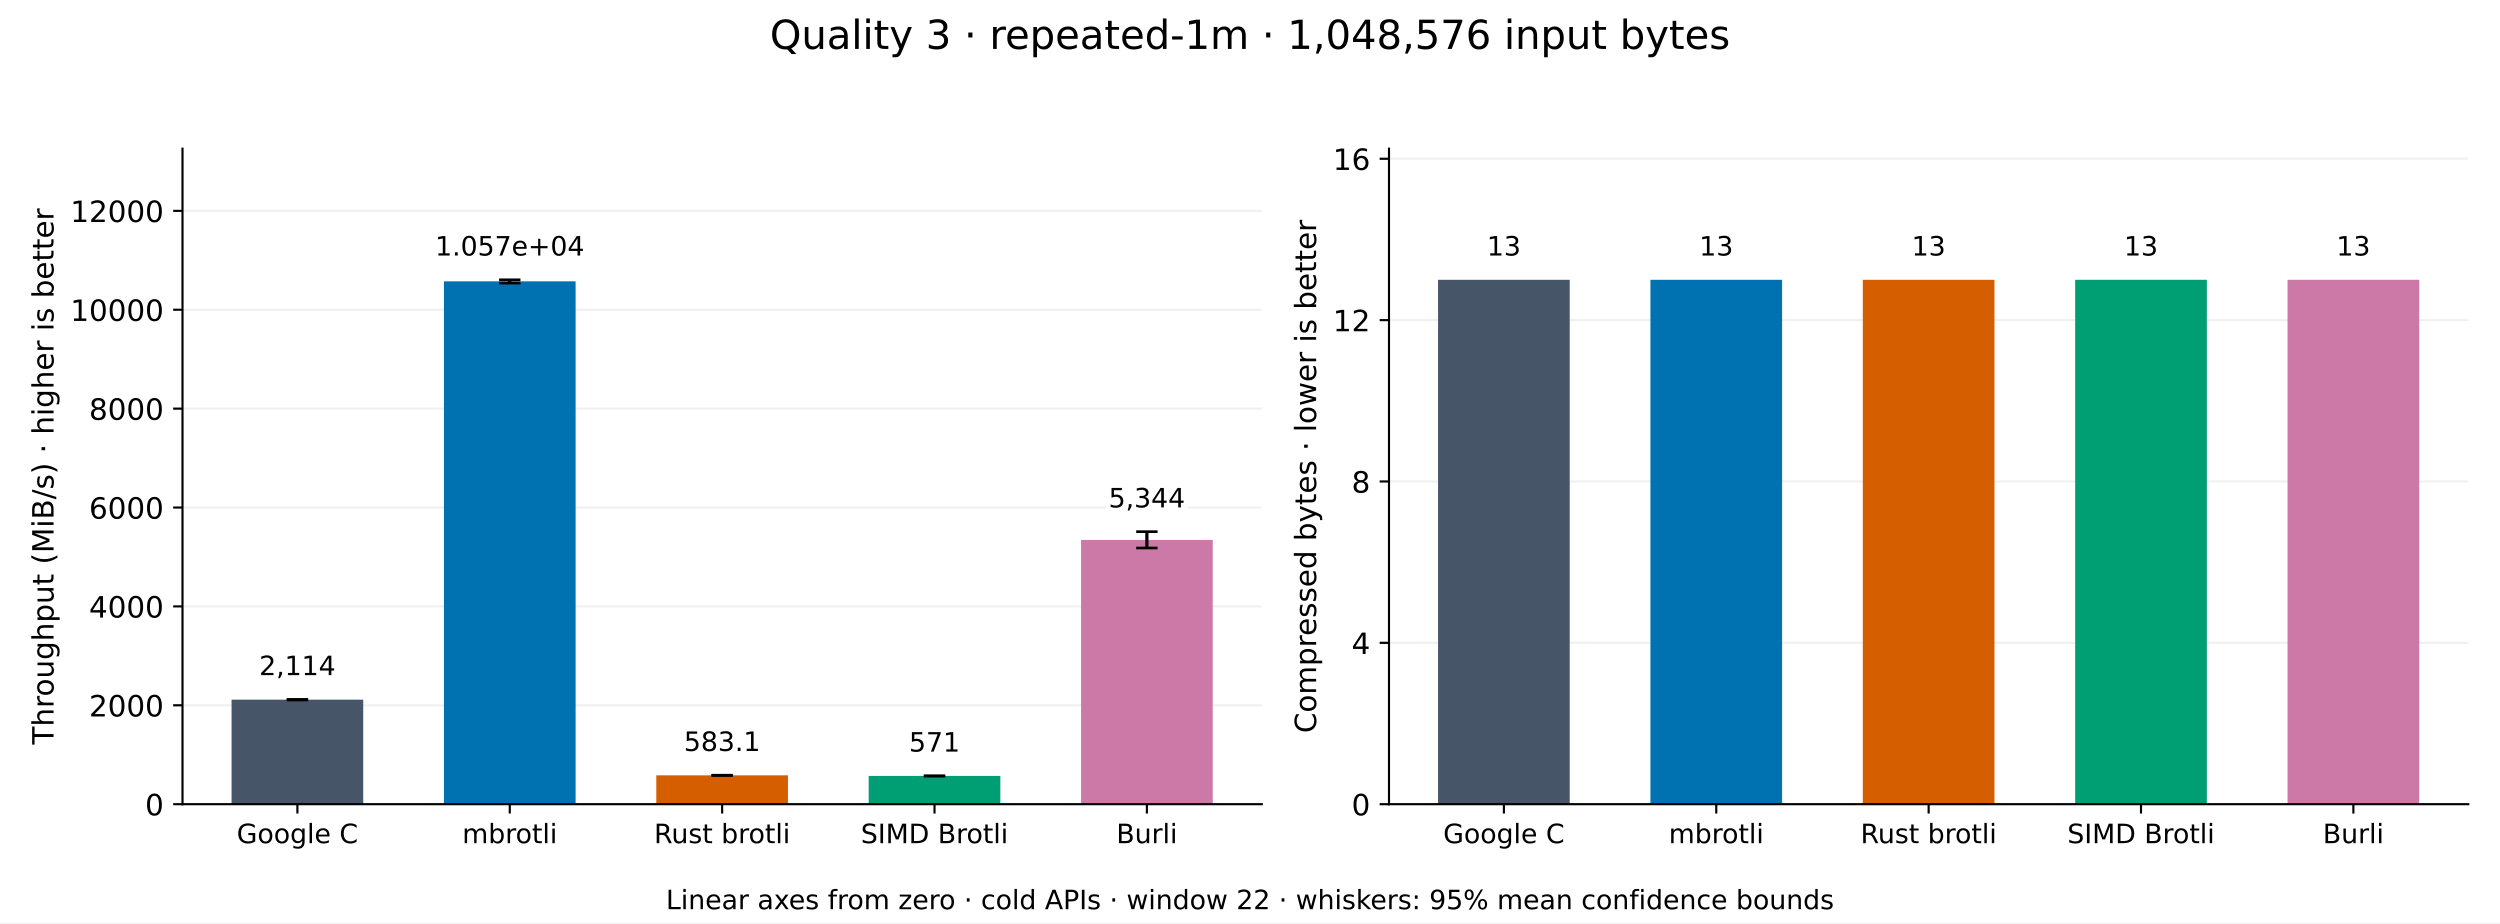
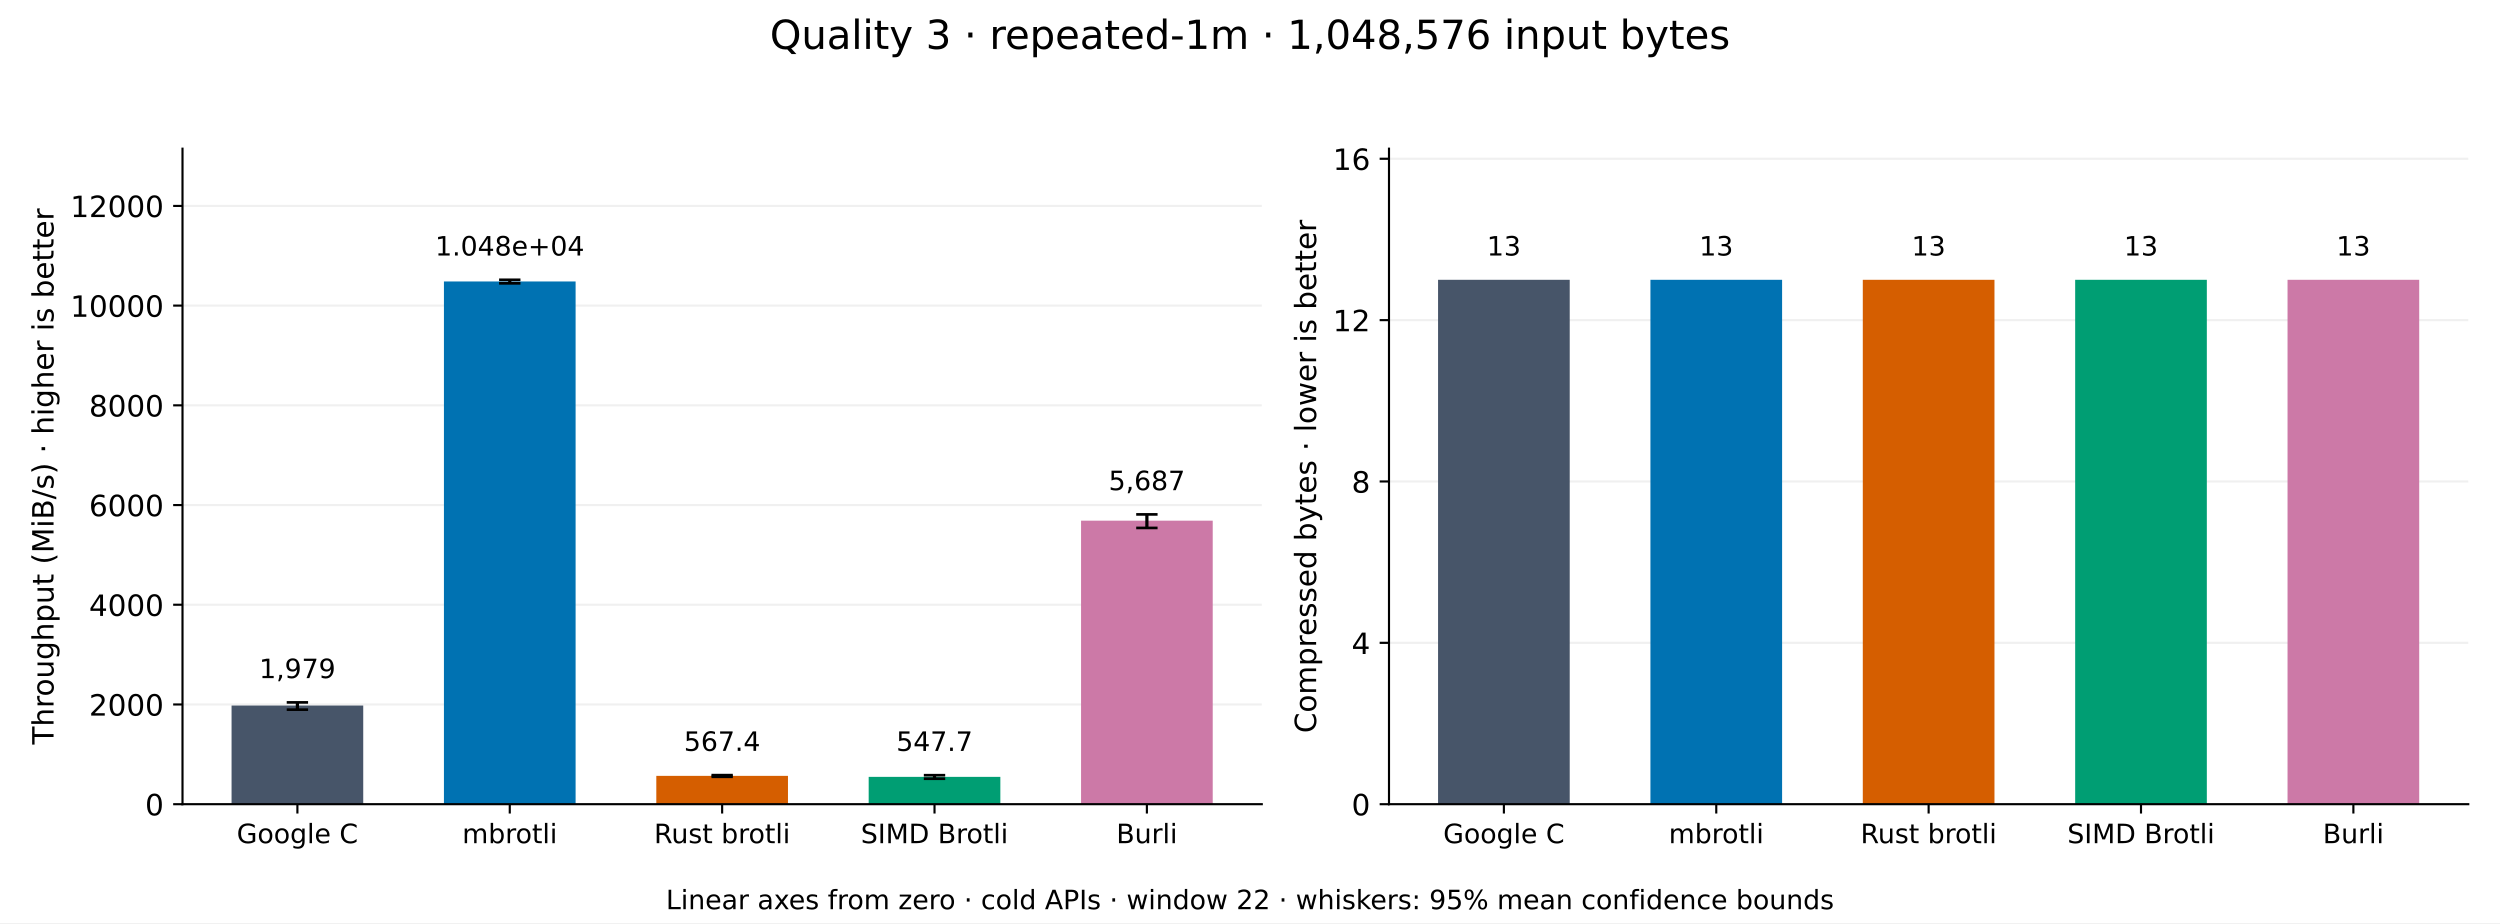
<svg xmlns="http://www.w3.org/2000/svg" xmlns:xlink="http://www.w3.org/1999/xlink" width="936pt" height="345.6pt" viewBox="0 0 936 345.6" version="1.1">
  <defs>
    <style type="text/css">*{stroke-linejoin: round; stroke-linecap: butt}</style>
  </defs>
  <g id="figure_1">
    <g id="patch_1">
      <path d="M 0 345.6 L 936 345.6 L 936 0 L 0 0 z " style="fill: #ffffff" />
    </g>
    <g id="axes_1">
      <g id="patch_2">
        <path d="M 68.33 301.088 L 472.41 301.088 L 472.41 55.666 L 68.33 55.666 z " style="fill: #ffffff" />
      </g>
      <g id="matplotlib.axis_1">
        <g id="xtick_1">
          <g id="line2d_1">
            <defs>
              <path id="m3d63aaa0ea" d="M 0 0 L 0 3.5 " style="stroke: #000000; stroke-width: 0.8" />
            </defs>
            <g>
              <use xlink:href="#m3d63aaa0ea" x="111.346" y="301.088" style="stroke: #000000; stroke-width: 0.8" />
            </g>
          </g>
          <g id="text_1">
            <text style="font-size: 10px; font-family: 'DejaVu Sans', 'Bitstream Vera Sans', 'Computer Modern Sans Serif', 'Lucida Grande', 'Verdana', 'Geneva', 'Lucid', 'Arial', 'Helvetica', 'Avant Garde', sans-serif; text-anchor: middle" x="111.346" y="315.686" transform="rotate(-0 111.346 315.6864)">Google C</text>
          </g>
        </g>
        <g id="xtick_2">
          <g id="line2d_2">
            <g>
              <use xlink:href="#m3d63aaa0ea" x="190.858" y="301.088" style="stroke: #000000; stroke-width: 0.8" />
            </g>
          </g>
          <g id="text_2">
            <text style="font-size: 10px; font-family: 'DejaVu Sans', 'Bitstream Vera Sans', 'Computer Modern Sans Serif', 'Lucida Grande', 'Verdana', 'Geneva', 'Lucid', 'Arial', 'Helvetica', 'Avant Garde', sans-serif; text-anchor: middle" x="190.858" y="315.686" transform="rotate(-0 190.858 315.6864)">mbrotli</text>
          </g>
        </g>
        <g id="xtick_3">
          <g id="line2d_3">
            <g>
              <use xlink:href="#m3d63aaa0ea" x="270.37" y="301.088" style="stroke: #000000; stroke-width: 0.8" />
            </g>
          </g>
          <g id="text_3">
            <text style="font-size: 10px; font-family: 'DejaVu Sans', 'Bitstream Vera Sans', 'Computer Modern Sans Serif', 'Lucida Grande', 'Verdana', 'Geneva', 'Lucid', 'Arial', 'Helvetica', 'Avant Garde', sans-serif; text-anchor: middle" x="270.37" y="315.686" transform="rotate(-0 270.37 315.6864)">Rust brotli</text>
          </g>
        </g>
        <g id="xtick_4">
          <g id="line2d_4">
            <g>
              <use xlink:href="#m3d63aaa0ea" x="349.882" y="301.088" style="stroke: #000000; stroke-width: 0.8" />
            </g>
          </g>
          <g id="text_4">
            <text style="font-size: 10px; font-family: 'DejaVu Sans', 'Bitstream Vera Sans', 'Computer Modern Sans Serif', 'Lucida Grande', 'Verdana', 'Geneva', 'Lucid', 'Arial', 'Helvetica', 'Avant Garde', sans-serif; text-anchor: middle" x="349.882" y="315.686" transform="rotate(-0 349.882 315.6864)">SIMD Brotli</text>
          </g>
        </g>
        <g id="xtick_5">
          <g id="line2d_5">
            <g>
              <use xlink:href="#m3d63aaa0ea" x="429.394" y="301.088" style="stroke: #000000; stroke-width: 0.8" />
            </g>
          </g>
          <g id="text_5">
            <text style="font-size: 10px; font-family: 'DejaVu Sans', 'Bitstream Vera Sans', 'Computer Modern Sans Serif', 'Lucida Grande', 'Verdana', 'Geneva', 'Lucid', 'Arial', 'Helvetica', 'Avant Garde', sans-serif; text-anchor: middle" x="429.394" y="315.686" transform="rotate(-0 429.394 315.6864)">Burli</text>
          </g>
        </g>
      </g>
      <g id="matplotlib.axis_2">
        <g id="ytick_1">
          <g id="line2d_6">
            <path d="M 68.33 301.088 L 472.41 301.088 " clip-path="url(#p2e5851a80f)" style="fill: none; stroke: #b0b0b0; stroke-opacity: 0.18; stroke-width: 0.8; stroke-linecap: square" />
          </g>
          <g id="line2d_7">
            <defs>
              <path id="mb6c034703b" d="M 0 0 L -3.5 0 " style="stroke: #000000; stroke-width: 0.8" />
            </defs>
            <g>
              <use xlink:href="#mb6c034703b" x="68.33" y="301.088" style="stroke: #000000; stroke-width: 0.8" />
            </g>
          </g>
          <g id="text_6">
            <text style="font-size: 11px; font-family: 'DejaVu Sans', 'Bitstream Vera Sans', 'Computer Modern Sans Serif', 'Lucida Grande', 'Verdana', 'Geneva', 'Lucid', 'Arial', 'Helvetica', 'Avant Garde', sans-serif; text-anchor: end" x="61.33" y="305.267" transform="rotate(-0 61.33 305.2671)">0</text>
          </g>
        </g>
        <g id="ytick_2">
          <g id="line2d_8">
-             <path d="M 68.33 264.064 L 472.41 264.064 " clip-path="url(#p2e5851a80f)" style="fill: none; stroke: #b0b0b0; stroke-opacity: 0.18; stroke-width: 0.8; stroke-linecap: square" />
+             <path d="M 68.33 263.755 L 472.41 263.755 " clip-path="url(#p2e5851a80f)" style="fill: none; stroke: #b0b0b0; stroke-opacity: 0.18; stroke-width: 0.8; stroke-linecap: square" />
          </g>
          <g id="line2d_9">
            <g>
-               <use xlink:href="#mb6c034703b" x="68.33" y="264.064" style="stroke: #000000; stroke-width: 0.8" />
+               <use xlink:href="#mb6c034703b" x="68.33" y="263.755" style="stroke: #000000; stroke-width: 0.8" />
            </g>
          </g>
          <g id="text_7">
-             <text style="font-size: 11px; font-family: 'DejaVu Sans', 'Bitstream Vera Sans', 'Computer Modern Sans Serif', 'Lucida Grande', 'Verdana', 'Geneva', 'Lucid', 'Arial', 'Helvetica', 'Avant Garde', sans-serif; text-anchor: end" x="61.33" y="268.244" transform="rotate(-0 61.33 268.2435)">2000</text>
+             <text style="font-size: 11px; font-family: 'DejaVu Sans', 'Bitstream Vera Sans', 'Computer Modern Sans Serif', 'Lucida Grande', 'Verdana', 'Geneva', 'Lucid', 'Arial', 'Helvetica', 'Avant Garde', sans-serif; text-anchor: end" x="61.33" y="267.934" transform="rotate(-0 61.33 267.9342)">2000</text>
          </g>
        </g>
        <g id="ytick_3">
          <g id="line2d_10">
-             <path d="M 68.33 227.041 L 472.41 227.041 " clip-path="url(#p2e5851a80f)" style="fill: none; stroke: #b0b0b0; stroke-opacity: 0.18; stroke-width: 0.8; stroke-linecap: square" />
+             <path d="M 68.33 226.422 L 472.41 226.422 " clip-path="url(#p2e5851a80f)" style="fill: none; stroke: #b0b0b0; stroke-opacity: 0.18; stroke-width: 0.8; stroke-linecap: square" />
          </g>
          <g id="line2d_11">
            <g>
-               <use xlink:href="#mb6c034703b" x="68.33" y="227.041" style="stroke: #000000; stroke-width: 0.8" />
+               <use xlink:href="#mb6c034703b" x="68.33" y="226.422" style="stroke: #000000; stroke-width: 0.8" />
            </g>
          </g>
          <g id="text_8">
-             <text style="font-size: 11px; font-family: 'DejaVu Sans', 'Bitstream Vera Sans', 'Computer Modern Sans Serif', 'Lucida Grande', 'Verdana', 'Geneva', 'Lucid', 'Arial', 'Helvetica', 'Avant Garde', sans-serif; text-anchor: end" x="61.33" y="231.22" transform="rotate(-0 61.33 231.2199)">4000</text>
+             <text style="font-size: 11px; font-family: 'DejaVu Sans', 'Bitstream Vera Sans', 'Computer Modern Sans Serif', 'Lucida Grande', 'Verdana', 'Geneva', 'Lucid', 'Arial', 'Helvetica', 'Avant Garde', sans-serif; text-anchor: end" x="61.33" y="230.601" transform="rotate(-0 61.33 230.6013)">4000</text>
          </g>
        </g>
        <g id="ytick_4">
          <g id="line2d_12">
-             <path d="M 68.33 190.017 L 472.41 190.017 " clip-path="url(#p2e5851a80f)" style="fill: none; stroke: #b0b0b0; stroke-opacity: 0.18; stroke-width: 0.8; stroke-linecap: square" />
+             <path d="M 68.33 189.089 L 472.41 189.089 " clip-path="url(#p2e5851a80f)" style="fill: none; stroke: #b0b0b0; stroke-opacity: 0.18; stroke-width: 0.8; stroke-linecap: square" />
          </g>
          <g id="line2d_13">
            <g>
-               <use xlink:href="#mb6c034703b" x="68.33" y="190.017" style="stroke: #000000; stroke-width: 0.8" />
+               <use xlink:href="#mb6c034703b" x="68.33" y="189.089" style="stroke: #000000; stroke-width: 0.8" />
            </g>
          </g>
          <g id="text_9">
-             <text style="font-size: 11px; font-family: 'DejaVu Sans', 'Bitstream Vera Sans', 'Computer Modern Sans Serif', 'Lucida Grande', 'Verdana', 'Geneva', 'Lucid', 'Arial', 'Helvetica', 'Avant Garde', sans-serif; text-anchor: end" x="61.33" y="194.196" transform="rotate(-0 61.33 194.1962)">6000</text>
+             <text style="font-size: 11px; font-family: 'DejaVu Sans', 'Bitstream Vera Sans', 'Computer Modern Sans Serif', 'Lucida Grande', 'Verdana', 'Geneva', 'Lucid', 'Arial', 'Helvetica', 'Avant Garde', sans-serif; text-anchor: end" x="61.33" y="193.268" transform="rotate(-0 61.33 193.2684)">6000</text>
          </g>
        </g>
        <g id="ytick_5">
          <g id="line2d_14">
-             <path d="M 68.33 152.993 L 472.41 152.993 " clip-path="url(#p2e5851a80f)" style="fill: none; stroke: #b0b0b0; stroke-opacity: 0.18; stroke-width: 0.8; stroke-linecap: square" />
+             <path d="M 68.33 151.756 L 472.41 151.756 " clip-path="url(#p2e5851a80f)" style="fill: none; stroke: #b0b0b0; stroke-opacity: 0.18; stroke-width: 0.8; stroke-linecap: square" />
          </g>
          <g id="line2d_15">
            <g>
-               <use xlink:href="#mb6c034703b" x="68.33" y="152.993" style="stroke: #000000; stroke-width: 0.8" />
+               <use xlink:href="#mb6c034703b" x="68.33" y="151.756" style="stroke: #000000; stroke-width: 0.8" />
            </g>
          </g>
          <g id="text_10">
-             <text style="font-size: 11px; font-family: 'DejaVu Sans', 'Bitstream Vera Sans', 'Computer Modern Sans Serif', 'Lucida Grande', 'Verdana', 'Geneva', 'Lucid', 'Arial', 'Helvetica', 'Avant Garde', sans-serif; text-anchor: end" x="61.33" y="157.173" transform="rotate(-0 61.33 157.1726)">8000</text>
+             <text style="font-size: 11px; font-family: 'DejaVu Sans', 'Bitstream Vera Sans', 'Computer Modern Sans Serif', 'Lucida Grande', 'Verdana', 'Geneva', 'Lucid', 'Arial', 'Helvetica', 'Avant Garde', sans-serif; text-anchor: end" x="61.33" y="155.936" transform="rotate(-0 61.33 155.9355)">8000</text>
          </g>
        </g>
        <g id="ytick_6">
          <g id="line2d_16">
-             <path d="M 68.33 115.97 L 472.41 115.97 " clip-path="url(#p2e5851a80f)" style="fill: none; stroke: #b0b0b0; stroke-opacity: 0.18; stroke-width: 0.8; stroke-linecap: square" />
+             <path d="M 68.33 114.423 L 472.41 114.423 " clip-path="url(#p2e5851a80f)" style="fill: none; stroke: #b0b0b0; stroke-opacity: 0.18; stroke-width: 0.8; stroke-linecap: square" />
          </g>
          <g id="line2d_17">
            <g>
-               <use xlink:href="#mb6c034703b" x="68.33" y="115.97" style="stroke: #000000; stroke-width: 0.8" />
+               <use xlink:href="#mb6c034703b" x="68.33" y="114.423" style="stroke: #000000; stroke-width: 0.8" />
            </g>
          </g>
          <g id="text_11">
-             <text style="font-size: 11px; font-family: 'DejaVu Sans', 'Bitstream Vera Sans', 'Computer Modern Sans Serif', 'Lucida Grande', 'Verdana', 'Geneva', 'Lucid', 'Arial', 'Helvetica', 'Avant Garde', sans-serif; text-anchor: end" x="61.33" y="120.149" transform="rotate(-0 61.33 120.149)">10000</text>
+             <text style="font-size: 11px; font-family: 'DejaVu Sans', 'Bitstream Vera Sans', 'Computer Modern Sans Serif', 'Lucida Grande', 'Verdana', 'Geneva', 'Lucid', 'Arial', 'Helvetica', 'Avant Garde', sans-serif; text-anchor: end" x="61.33" y="118.603" transform="rotate(-0 61.33 118.6026)">10000</text>
          </g>
        </g>
        <g id="ytick_7">
          <g id="line2d_18">
-             <path d="M 68.33 78.946 L 472.41 78.946 " clip-path="url(#p2e5851a80f)" style="fill: none; stroke: #b0b0b0; stroke-opacity: 0.18; stroke-width: 0.8; stroke-linecap: square" />
+             <path d="M 68.33 77.091 L 472.41 77.091 " clip-path="url(#p2e5851a80f)" style="fill: none; stroke: #b0b0b0; stroke-opacity: 0.18; stroke-width: 0.8; stroke-linecap: square" />
          </g>
          <g id="line2d_19">
            <g>
-               <use xlink:href="#mb6c034703b" x="68.33" y="78.946" style="stroke: #000000; stroke-width: 0.8" />
+               <use xlink:href="#mb6c034703b" x="68.33" y="77.091" style="stroke: #000000; stroke-width: 0.8" />
            </g>
          </g>
          <g id="text_12">
-             <text style="font-size: 11px; font-family: 'DejaVu Sans', 'Bitstream Vera Sans', 'Computer Modern Sans Serif', 'Lucida Grande', 'Verdana', 'Geneva', 'Lucid', 'Arial', 'Helvetica', 'Avant Garde', sans-serif; text-anchor: end" x="61.33" y="83.125" transform="rotate(-0 61.33 83.12533)">12000</text>
+             <text style="font-size: 11px; font-family: 'DejaVu Sans', 'Bitstream Vera Sans', 'Computer Modern Sans Serif', 'Lucida Grande', 'Verdana', 'Geneva', 'Lucid', 'Arial', 'Helvetica', 'Avant Garde', sans-serif; text-anchor: end" x="61.33" y="81.27" transform="rotate(-0 61.33 81.2697)">12000</text>
          </g>
        </g>
        <g id="text_13">
          <text style="font-size: 11px; font-family: 'DejaVu Sans', 'Bitstream Vera Sans', 'Computer Modern Sans Serif', 'Lucida Grande', 'Verdana', 'Geneva', 'Lucid', 'Arial', 'Helvetica', 'Avant Garde', sans-serif; text-anchor: middle" x="20.049" y="178.377" transform="rotate(-90 20.04859 178.377)">Throughput (MiB/s) · higher is better</text>
        </g>
      </g>
      <g id="patch_3">
-         <path d="M 86.697 301.088 L 135.995 301.088 L 135.995 261.962 L 86.697 261.962 z " clip-path="url(#p2e5851a80f)" style="fill: #475569" />
+         <path d="M 86.697 301.088 L 135.995 301.088 L 135.995 264.14 L 86.697 264.14 z " clip-path="url(#p2e5851a80f)" style="fill: #475569" />
      </g>
      <g id="patch_4">
-         <path d="M 166.209 301.088 L 215.507 301.088 L 215.507 105.331 L 166.209 105.331 z " clip-path="url(#p2e5851a80f)" style="fill: #0072b2" />
+         <path d="M 166.209 301.088 L 215.507 301.088 L 215.507 105.379 L 166.209 105.379 z " clip-path="url(#p2e5851a80f)" style="fill: #0072b2" />
      </g>
      <g id="patch_5">
-         <path d="M 245.721 301.088 L 295.019 301.088 L 295.019 290.294 L 245.721 290.294 z " clip-path="url(#p2e5851a80f)" style="fill: #d55e00" />
+         <path d="M 245.721 301.088 L 295.019 301.088 L 295.019 290.497 L 245.721 290.497 z " clip-path="url(#p2e5851a80f)" style="fill: #d55e00" />
      </g>
      <g id="patch_6">
-         <path d="M 325.233 301.088 L 374.531 301.088 L 374.531 290.518 L 325.233 290.518 z " clip-path="url(#p2e5851a80f)" style="fill: #009e73" />
+         <path d="M 325.233 301.088 L 374.531 301.088 L 374.531 290.865 L 325.233 290.865 z " clip-path="url(#p2e5851a80f)" style="fill: #009e73" />
      </g>
      <g id="patch_7">
-         <path d="M 404.745 301.088 L 454.043 301.088 L 454.043 202.162 L 404.745 202.162 z " clip-path="url(#p2e5851a80f)" style="fill: #cc79a7" />
+         <path d="M 404.745 301.088 L 454.043 301.088 L 454.043 194.934 L 404.745 194.934 z " clip-path="url(#p2e5851a80f)" style="fill: #cc79a7" />
      </g>
      <g id="LineCollection_1">
-         <path d="M 111.346 262.081 L 111.346 261.849 " clip-path="url(#p2e5851a80f)" style="fill: none; stroke: #000000; stroke-width: 1.2" />
-         <path d="M 190.858 105.998 L 190.858 104.75 " clip-path="url(#p2e5851a80f)" style="fill: none; stroke: #000000; stroke-width: 1.2" />
-         <path d="M 270.37 290.346 L 270.37 290.246 " clip-path="url(#p2e5851a80f)" style="fill: none; stroke: #000000; stroke-width: 1.2" />
-         <path d="M 349.882 290.559 L 349.882 290.48 " clip-path="url(#p2e5851a80f)" style="fill: none; stroke: #000000; stroke-width: 1.2" />
-         <path d="M 429.394 205.167 L 429.394 199.057 " clip-path="url(#p2e5851a80f)" style="fill: none; stroke: #000000; stroke-width: 1.2" />
+         <path d="M 111.346 265.695 L 111.346 262.979 " clip-path="url(#p2e5851a80f)" style="fill: none; stroke: #000000; stroke-width: 1.2" />
+         <path d="M 190.858 106.07 L 190.858 104.75 " clip-path="url(#p2e5851a80f)" style="fill: none; stroke: #000000; stroke-width: 1.2" />
+         <path d="M 270.37 290.839 L 270.37 290.208 " clip-path="url(#p2e5851a80f)" style="fill: none; stroke: #000000; stroke-width: 1.2" />
+         <path d="M 349.882 291.559 L 349.882 290.226 " clip-path="url(#p2e5851a80f)" style="fill: none; stroke: #000000; stroke-width: 1.2" />
+         <path d="M 429.394 197.652 L 429.394 192.6 " clip-path="url(#p2e5851a80f)" style="fill: none; stroke: #000000; stroke-width: 1.2" />
      </g>
      <g id="line2d_20">
        <defs>
          <path id="ma4d3aa00d3" d="M 4 0 L -4 -0 " style="stroke: #000000" />
        </defs>
        <g clip-path="url(#p2e5851a80f)">
-           <use xlink:href="#ma4d3aa00d3" x="111.346" y="262.081" style="fill: #1f77b4; stroke: #000000" />
-           <use xlink:href="#ma4d3aa00d3" x="190.858" y="105.998" style="fill: #1f77b4; stroke: #000000" />
-           <use xlink:href="#ma4d3aa00d3" x="270.37" y="290.346" style="fill: #1f77b4; stroke: #000000" />
-           <use xlink:href="#ma4d3aa00d3" x="349.882" y="290.559" style="fill: #1f77b4; stroke: #000000" />
-           <use xlink:href="#ma4d3aa00d3" x="429.394" y="205.167" style="fill: #1f77b4; stroke: #000000" />
+           <use xlink:href="#ma4d3aa00d3" x="111.346" y="265.695" style="fill: #1f77b4; stroke: #000000" />
+           <use xlink:href="#ma4d3aa00d3" x="190.858" y="106.07" style="fill: #1f77b4; stroke: #000000" />
+           <use xlink:href="#ma4d3aa00d3" x="270.37" y="290.839" style="fill: #1f77b4; stroke: #000000" />
+           <use xlink:href="#ma4d3aa00d3" x="349.882" y="291.559" style="fill: #1f77b4; stroke: #000000" />
+           <use xlink:href="#ma4d3aa00d3" x="429.394" y="197.652" style="fill: #1f77b4; stroke: #000000" />
        </g>
      </g>
      <g id="line2d_21">
        <g clip-path="url(#p2e5851a80f)">
-           <use xlink:href="#ma4d3aa00d3" x="111.346" y="261.849" style="fill: #1f77b4; stroke: #000000" />
+           <use xlink:href="#ma4d3aa00d3" x="111.346" y="262.979" style="fill: #1f77b4; stroke: #000000" />
          <use xlink:href="#ma4d3aa00d3" x="190.858" y="104.75" style="fill: #1f77b4; stroke: #000000" />
-           <use xlink:href="#ma4d3aa00d3" x="270.37" y="290.246" style="fill: #1f77b4; stroke: #000000" />
-           <use xlink:href="#ma4d3aa00d3" x="349.882" y="290.48" style="fill: #1f77b4; stroke: #000000" />
-           <use xlink:href="#ma4d3aa00d3" x="429.394" y="199.057" style="fill: #1f77b4; stroke: #000000" />
+           <use xlink:href="#ma4d3aa00d3" x="270.37" y="290.208" style="fill: #1f77b4; stroke: #000000" />
+           <use xlink:href="#ma4d3aa00d3" x="349.882" y="290.226" style="fill: #1f77b4; stroke: #000000" />
+           <use xlink:href="#ma4d3aa00d3" x="429.394" y="192.6" style="fill: #1f77b4; stroke: #000000" />
        </g>
      </g>
      <g id="patch_8">
        <path d="M 68.33 301.088 L 68.33 55.666 " style="fill: none; stroke: #000000; stroke-width: 0.8; stroke-linejoin: miter; stroke-linecap: square" />
      </g>
      <g id="patch_9">
        <path d="M 68.33 301.088 L 472.41 301.088 " style="fill: none; stroke: #000000; stroke-width: 0.8; stroke-linejoin: miter; stroke-linecap: square" />
      </g>
      <g id="text_14">
        <g id="patch_10">
-           <path d="M 96.032 255.849 L 126.66 255.849 L 126.66 244.171 L 96.032 244.171 z " style="fill: #ffffff; opacity: 0.9" />
-         </g>
-         <text style="font-size: 10px; font-family: 'DejaVu Sans', 'Bitstream Vera Sans', 'Computer Modern Sans Serif', 'Lucida Grande', 'Verdana', 'Geneva', 'Lucid', 'Arial', 'Helvetica', 'Avant Garde', sans-serif; text-anchor: middle" x="111.346" y="252.769" transform="rotate(-0 111.346 252.769)">2,114</text>
+           <path d="M 96.032 256.979 L 126.66 256.979 L 126.66 245.301 L 96.032 245.301 z " style="fill: #ffffff; opacity: 0.9" />
+         </g>
+         <text style="font-size: 10px; font-family: 'DejaVu Sans', 'Bitstream Vera Sans', 'Computer Modern Sans Serif', 'Lucida Grande', 'Verdana', 'Geneva', 'Lucid', 'Arial', 'Helvetica', 'Avant Garde', sans-serif; text-anchor: middle" x="111.346" y="253.899" transform="rotate(-0 111.346 253.8992)">1,979</text>
      </g>
      <g id="text_15">
        <g id="patch_11">
          <path d="M 161.915 98.75 L 219.801 98.75 L 219.801 87.072 L 161.915 87.072 z " style="fill: #ffffff; opacity: 0.9" />
        </g>
-         <text style="font-size: 10px; font-family: 'DejaVu Sans', 'Bitstream Vera Sans', 'Computer Modern Sans Serif', 'Lucida Grande', 'Verdana', 'Geneva', 'Lucid', 'Arial', 'Helvetica', 'Avant Garde', sans-serif; text-anchor: middle" x="190.858" y="95.671" transform="rotate(-0 190.858 95.67069)">1.057e+04</text>
+         <text style="font-size: 10px; font-family: 'DejaVu Sans', 'Bitstream Vera Sans', 'Computer Modern Sans Serif', 'Lucida Grande', 'Verdana', 'Geneva', 'Lucid', 'Arial', 'Helvetica', 'Avant Garde', sans-serif; text-anchor: middle" x="190.858" y="95.671" transform="rotate(-0 190.858 95.67069)">1.048e+04</text>
      </g>
      <g id="text_16">
        <g id="patch_12">
-           <path d="M 255.056 284.246 L 285.684 284.246 L 285.684 272.568 L 255.056 272.568 z " style="fill: #ffffff; opacity: 0.9" />
-         </g>
-         <text style="font-size: 10px; font-family: 'DejaVu Sans', 'Bitstream Vera Sans', 'Computer Modern Sans Serif', 'Lucida Grande', 'Verdana', 'Geneva', 'Lucid', 'Arial', 'Helvetica', 'Avant Garde', sans-serif; text-anchor: middle" x="270.37" y="281.166" transform="rotate(-0 270.37 281.1663)">583.1</text>
+           <path d="M 255.056 284.208 L 285.684 284.208 L 285.684 272.53 L 255.056 272.53 z " style="fill: #ffffff; opacity: 0.9" />
+         </g>
+         <text style="font-size: 10px; font-family: 'DejaVu Sans', 'Bitstream Vera Sans', 'Computer Modern Sans Serif', 'Lucida Grande', 'Verdana', 'Geneva', 'Lucid', 'Arial', 'Helvetica', 'Avant Garde', sans-serif; text-anchor: middle" x="270.37" y="281.128" transform="rotate(-0 270.37 281.1285)">567.4</text>
      </g>
      <g id="text_17">
        <g id="patch_13">
-           <path d="M 339.338 284.48 L 360.426 284.48 L 360.426 272.802 L 339.338 272.802 z " style="fill: #ffffff; opacity: 0.9" />
-         </g>
-         <text style="font-size: 10px; font-family: 'DejaVu Sans', 'Bitstream Vera Sans', 'Computer Modern Sans Serif', 'Lucida Grande', 'Verdana', 'Geneva', 'Lucid', 'Arial', 'Helvetica', 'Avant Garde', sans-serif; text-anchor: middle" x="349.882" y="281.401" transform="rotate(-0 349.882 281.4007)">571</text>
+           <path d="M 334.568 284.226 L 365.196 284.226 L 365.196 272.548 L 334.568 272.548 z " style="fill: #ffffff; opacity: 0.9" />
+         </g>
+         <text style="font-size: 10px; font-family: 'DejaVu Sans', 'Bitstream Vera Sans', 'Computer Modern Sans Serif', 'Lucida Grande', 'Verdana', 'Geneva', 'Lucid', 'Arial', 'Helvetica', 'Avant Garde', sans-serif; text-anchor: middle" x="349.882" y="281.146" transform="rotate(-0 349.882 281.146)">547.7</text>
      </g>
      <g id="text_18">
        <g id="patch_14">
-           <path d="M 414.08 193.057 L 444.708 193.057 L 444.708 181.379 L 414.08 181.379 z " style="fill: #ffffff; opacity: 0.9" />
-         </g>
-         <text style="font-size: 10px; font-family: 'DejaVu Sans', 'Bitstream Vera Sans', 'Computer Modern Sans Serif', 'Lucida Grande', 'Verdana', 'Geneva', 'Lucid', 'Arial', 'Helvetica', 'Avant Garde', sans-serif; text-anchor: middle" x="429.394" y="189.977" transform="rotate(-0 429.394 189.9774)">5,344</text>
+           <path d="M 414.08 186.6 L 444.708 186.6 L 444.708 174.922 L 414.08 174.922 z " style="fill: #ffffff; opacity: 0.9" />
+         </g>
+         <text style="font-size: 10px; font-family: 'DejaVu Sans', 'Bitstream Vera Sans', 'Computer Modern Sans Serif', 'Lucida Grande', 'Verdana', 'Geneva', 'Lucid', 'Arial', 'Helvetica', 'Avant Garde', sans-serif; text-anchor: middle" x="429.394" y="183.52" transform="rotate(-0 429.394 183.5204)">5,687</text>
      </g>
    </g>
    <g id="axes_2">
      <g id="patch_15">
        <path d="M 520.04 301.088 L 924.12 301.088 L 924.12 55.666 L 520.04 55.666 z " style="fill: #ffffff" />
      </g>
      <g id="matplotlib.axis_3">
        <g id="xtick_6">
          <g id="line2d_22">
            <g>
              <use xlink:href="#m3d63aaa0ea" x="563.056" y="301.088" style="stroke: #000000; stroke-width: 0.8" />
            </g>
          </g>
          <g id="text_19">
            <text style="font-size: 10px; font-family: 'DejaVu Sans', 'Bitstream Vera Sans', 'Computer Modern Sans Serif', 'Lucida Grande', 'Verdana', 'Geneva', 'Lucid', 'Arial', 'Helvetica', 'Avant Garde', sans-serif; text-anchor: middle" x="563.056" y="315.686" transform="rotate(-0 563.056 315.6864)">Google C</text>
          </g>
        </g>
        <g id="xtick_7">
          <g id="line2d_23">
            <g>
              <use xlink:href="#m3d63aaa0ea" x="642.568" y="301.088" style="stroke: #000000; stroke-width: 0.8" />
            </g>
          </g>
          <g id="text_20">
            <text style="font-size: 10px; font-family: 'DejaVu Sans', 'Bitstream Vera Sans', 'Computer Modern Sans Serif', 'Lucida Grande', 'Verdana', 'Geneva', 'Lucid', 'Arial', 'Helvetica', 'Avant Garde', sans-serif; text-anchor: middle" x="642.568" y="315.686" transform="rotate(-0 642.568 315.6864)">mbrotli</text>
          </g>
        </g>
        <g id="xtick_8">
          <g id="line2d_24">
            <g>
              <use xlink:href="#m3d63aaa0ea" x="722.08" y="301.088" style="stroke: #000000; stroke-width: 0.8" />
            </g>
          </g>
          <g id="text_21">
            <text style="font-size: 10px; font-family: 'DejaVu Sans', 'Bitstream Vera Sans', 'Computer Modern Sans Serif', 'Lucida Grande', 'Verdana', 'Geneva', 'Lucid', 'Arial', 'Helvetica', 'Avant Garde', sans-serif; text-anchor: middle" x="722.08" y="315.686" transform="rotate(-0 722.08 315.6864)">Rust brotli</text>
          </g>
        </g>
        <g id="xtick_9">
          <g id="line2d_25">
            <g>
              <use xlink:href="#m3d63aaa0ea" x="801.592" y="301.088" style="stroke: #000000; stroke-width: 0.8" />
            </g>
          </g>
          <g id="text_22">
            <text style="font-size: 10px; font-family: 'DejaVu Sans', 'Bitstream Vera Sans', 'Computer Modern Sans Serif', 'Lucida Grande', 'Verdana', 'Geneva', 'Lucid', 'Arial', 'Helvetica', 'Avant Garde', sans-serif; text-anchor: middle" x="801.592" y="315.686" transform="rotate(-0 801.592 315.6864)">SIMD Brotli</text>
          </g>
        </g>
        <g id="xtick_10">
          <g id="line2d_26">
            <g>
              <use xlink:href="#m3d63aaa0ea" x="881.104" y="301.088" style="stroke: #000000; stroke-width: 0.8" />
            </g>
          </g>
          <g id="text_23">
            <text style="font-size: 10px; font-family: 'DejaVu Sans', 'Bitstream Vera Sans', 'Computer Modern Sans Serif', 'Lucida Grande', 'Verdana', 'Geneva', 'Lucid', 'Arial', 'Helvetica', 'Avant Garde', sans-serif; text-anchor: middle" x="881.104" y="315.686" transform="rotate(-0 881.104 315.6864)">Burli</text>
          </g>
        </g>
      </g>
      <g id="matplotlib.axis_4">
        <g id="ytick_8">
          <g id="line2d_27">
            <path d="M 520.04 301.088 L 924.12 301.088 " clip-path="url(#p708f932890)" style="fill: none; stroke: #b0b0b0; stroke-opacity: 0.18; stroke-width: 0.8; stroke-linecap: square" />
          </g>
          <g id="line2d_28">
            <g>
              <use xlink:href="#mb6c034703b" x="520.04" y="301.088" style="stroke: #000000; stroke-width: 0.8" />
            </g>
          </g>
          <g id="text_24">
            <text style="font-size: 11px; font-family: 'DejaVu Sans', 'Bitstream Vera Sans', 'Computer Modern Sans Serif', 'Lucida Grande', 'Verdana', 'Geneva', 'Lucid', 'Arial', 'Helvetica', 'Avant Garde', sans-serif; text-anchor: end" x="513.04" y="305.267" transform="rotate(-0 513.04 305.2671)">0</text>
          </g>
        </g>
        <g id="ytick_9">
          <g id="line2d_29">
            <path d="M 520.04 240.676 L 924.12 240.676 " clip-path="url(#p708f932890)" style="fill: none; stroke: #b0b0b0; stroke-opacity: 0.18; stroke-width: 0.8; stroke-linecap: square" />
          </g>
          <g id="line2d_30">
            <g>
              <use xlink:href="#mb6c034703b" x="520.04" y="240.676" style="stroke: #000000; stroke-width: 0.8" />
            </g>
          </g>
          <g id="text_25">
            <text style="font-size: 11px; font-family: 'DejaVu Sans', 'Bitstream Vera Sans', 'Computer Modern Sans Serif', 'Lucida Grande', 'Verdana', 'Geneva', 'Lucid', 'Arial', 'Helvetica', 'Avant Garde', sans-serif; text-anchor: end" x="513.04" y="244.856" transform="rotate(-0 513.04 244.8556)">4</text>
          </g>
        </g>
        <g id="ytick_10">
          <g id="line2d_31">
            <path d="M 520.04 180.265 L 924.12 180.265 " clip-path="url(#p708f932890)" style="fill: none; stroke: #b0b0b0; stroke-opacity: 0.18; stroke-width: 0.8; stroke-linecap: square" />
          </g>
          <g id="line2d_32">
            <g>
              <use xlink:href="#mb6c034703b" x="520.04" y="180.265" style="stroke: #000000; stroke-width: 0.8" />
            </g>
          </g>
          <g id="text_26">
            <text style="font-size: 11px; font-family: 'DejaVu Sans', 'Bitstream Vera Sans', 'Computer Modern Sans Serif', 'Lucida Grande', 'Verdana', 'Geneva', 'Lucid', 'Arial', 'Helvetica', 'Avant Garde', sans-serif; text-anchor: end" x="513.04" y="184.444" transform="rotate(-0 513.04 184.444)">8</text>
          </g>
        </g>
        <g id="ytick_11">
          <g id="line2d_33">
            <path d="M 520.04 119.853 L 924.12 119.853 " clip-path="url(#p708f932890)" style="fill: none; stroke: #b0b0b0; stroke-opacity: 0.18; stroke-width: 0.8; stroke-linecap: square" />
          </g>
          <g id="line2d_34">
            <g>
              <use xlink:href="#mb6c034703b" x="520.04" y="119.853" style="stroke: #000000; stroke-width: 0.8" />
            </g>
          </g>
          <g id="text_27">
            <text style="font-size: 11px; font-family: 'DejaVu Sans', 'Bitstream Vera Sans', 'Computer Modern Sans Serif', 'Lucida Grande', 'Verdana', 'Geneva', 'Lucid', 'Arial', 'Helvetica', 'Avant Garde', sans-serif; text-anchor: end" x="513.04" y="124.032" transform="rotate(-0 513.04 124.0324)">12</text>
          </g>
        </g>
        <g id="ytick_12">
          <g id="line2d_35">
            <path d="M 520.04 59.442 L 924.12 59.442 " clip-path="url(#p708f932890)" style="fill: none; stroke: #b0b0b0; stroke-opacity: 0.18; stroke-width: 0.8; stroke-linecap: square" />
          </g>
          <g id="line2d_36">
            <g>
              <use xlink:href="#mb6c034703b" x="520.04" y="59.442" style="stroke: #000000; stroke-width: 0.8" />
            </g>
          </g>
          <g id="text_28">
            <text style="font-size: 11px; font-family: 'DejaVu Sans', 'Bitstream Vera Sans', 'Computer Modern Sans Serif', 'Lucida Grande', 'Verdana', 'Geneva', 'Lucid', 'Arial', 'Helvetica', 'Avant Garde', sans-serif; text-anchor: end" x="513.04" y="63.621" transform="rotate(-0 513.04 63.62083)">16</text>
          </g>
        </g>
        <g id="text_29">
          <text style="font-size: 11px; font-family: 'DejaVu Sans', 'Bitstream Vera Sans', 'Computer Modern Sans Serif', 'Lucida Grande', 'Verdana', 'Geneva', 'Lucid', 'Arial', 'Helvetica', 'Avant Garde', sans-serif; text-anchor: middle" x="492.755" y="178.377" transform="rotate(-90 492.7548 178.377)">Compressed bytes · lower is better</text>
        </g>
      </g>
      <g id="patch_16">
        <path d="M 538.407 301.088 L 587.705 301.088 L 587.705 104.75 L 538.407 104.75 z " clip-path="url(#p708f932890)" style="fill: #475569" />
      </g>
      <g id="patch_17">
        <path d="M 617.919 301.088 L 667.217 301.088 L 667.217 104.75 L 617.919 104.75 z " clip-path="url(#p708f932890)" style="fill: #0072b2" />
      </g>
      <g id="patch_18">
        <path d="M 697.431 301.088 L 746.729 301.088 L 746.729 104.75 L 697.431 104.75 z " clip-path="url(#p708f932890)" style="fill: #d55e00" />
      </g>
      <g id="patch_19">
        <path d="M 776.943 301.088 L 826.241 301.088 L 826.241 104.75 L 776.943 104.75 z " clip-path="url(#p708f932890)" style="fill: #009e73" />
      </g>
      <g id="patch_20">
        <path d="M 856.455 301.088 L 905.753 301.088 L 905.753 104.75 L 856.455 104.75 z " clip-path="url(#p708f932890)" style="fill: #cc79a7" />
      </g>
      <g id="patch_21">
        <path d="M 520.04 301.088 L 520.04 55.666 " style="fill: none; stroke: #000000; stroke-width: 0.8; stroke-linejoin: miter; stroke-linecap: square" />
      </g>
      <g id="patch_22">
        <path d="M 520.04 301.088 L 924.12 301.088 " style="fill: none; stroke: #000000; stroke-width: 0.8; stroke-linejoin: miter; stroke-linecap: square" />
      </g>
      <g id="text_30">
        <g id="patch_23">
          <path d="M 555.693 98.75 L 570.418 98.75 L 570.418 87.072 L 555.693 87.072 z " style="fill: #ffffff; opacity: 0.9" />
        </g>
        <text style="font-size: 10px; font-family: 'DejaVu Sans', 'Bitstream Vera Sans', 'Computer Modern Sans Serif', 'Lucida Grande', 'Verdana', 'Geneva', 'Lucid', 'Arial', 'Helvetica', 'Avant Garde', sans-serif; text-anchor: middle" x="563.056" y="95.671" transform="rotate(-0 563.056 95.67069)">13</text>
      </g>
      <g id="text_31">
        <g id="patch_24">
          <path d="M 635.205 98.75 L 649.93 98.75 L 649.93 87.072 L 635.205 87.072 z " style="fill: #ffffff; opacity: 0.9" />
        </g>
        <text style="font-size: 10px; font-family: 'DejaVu Sans', 'Bitstream Vera Sans', 'Computer Modern Sans Serif', 'Lucida Grande', 'Verdana', 'Geneva', 'Lucid', 'Arial', 'Helvetica', 'Avant Garde', sans-serif; text-anchor: middle" x="642.568" y="95.671" transform="rotate(-0 642.568 95.67069)">13</text>
      </g>
      <g id="text_32">
        <g id="patch_25">
          <path d="M 714.717 98.75 L 729.442 98.75 L 729.442 87.072 L 714.717 87.072 z " style="fill: #ffffff; opacity: 0.9" />
        </g>
        <text style="font-size: 10px; font-family: 'DejaVu Sans', 'Bitstream Vera Sans', 'Computer Modern Sans Serif', 'Lucida Grande', 'Verdana', 'Geneva', 'Lucid', 'Arial', 'Helvetica', 'Avant Garde', sans-serif; text-anchor: middle" x="722.08" y="95.671" transform="rotate(-0 722.08 95.67069)">13</text>
      </g>
      <g id="text_33">
        <g id="patch_26">
          <path d="M 794.23 98.75 L 808.955 98.75 L 808.955 87.072 L 794.23 87.072 z " style="fill: #ffffff; opacity: 0.9" />
        </g>
        <text style="font-size: 10px; font-family: 'DejaVu Sans', 'Bitstream Vera Sans', 'Computer Modern Sans Serif', 'Lucida Grande', 'Verdana', 'Geneva', 'Lucid', 'Arial', 'Helvetica', 'Avant Garde', sans-serif; text-anchor: middle" x="801.592" y="95.671" transform="rotate(-0 801.592 95.67069)">13</text>
      </g>
      <g id="text_34">
        <g id="patch_27">
          <path d="M 873.742 98.75 L 888.467 98.75 L 888.467 87.072 L 873.742 87.072 z " style="fill: #ffffff; opacity: 0.9" />
        </g>
        <text style="font-size: 10px; font-family: 'DejaVu Sans', 'Bitstream Vera Sans', 'Computer Modern Sans Serif', 'Lucida Grande', 'Verdana', 'Geneva', 'Lucid', 'Arial', 'Helvetica', 'Avant Garde', sans-serif; text-anchor: middle" x="881.104" y="95.671" transform="rotate(-0 881.104 95.67069)">13</text>
      </g>
    </g>
    <g id="text_35">
      <text style="font-size: 15px; font-family: 'DejaVu Sans', 'Bitstream Vera Sans', 'Computer Modern Sans Serif', 'Lucida Grande', 'Verdana', 'Geneva', 'Lucid', 'Arial', 'Helvetica', 'Avant Garde', sans-serif; text-anchor: middle" x="468" y="18.31" transform="rotate(-0 468 18.30966)">Quality 3 · repeated-1m · 1,048,576 input bytes</text>
    </g>
    <g id="text_36">
      <text style="font-size: 10px; font-family: 'DejaVu Sans', 'Bitstream Vera Sans', 'Computer Modern Sans Serif', 'Lucida Grande', 'Verdana', 'Geneva', 'Lucid', 'Arial', 'Helvetica', 'Avant Garde', sans-serif; text-anchor: middle" x="468" y="340.416" transform="rotate(-0 468 340.416)">Linear axes from zero · cold APIs · window 22 · whiskers: 95% mean confidence bounds</text>
    </g>
  </g>
  <defs>
    <clipPath id="p2e5851a80f">
      <rect x="68.33" y="55.666" width="404.08" height="245.422" />
    </clipPath>
    <clipPath id="p708f932890">
      <rect x="520.04" y="55.666" width="404.08" height="245.422" />
    </clipPath>
  </defs>
</svg>
